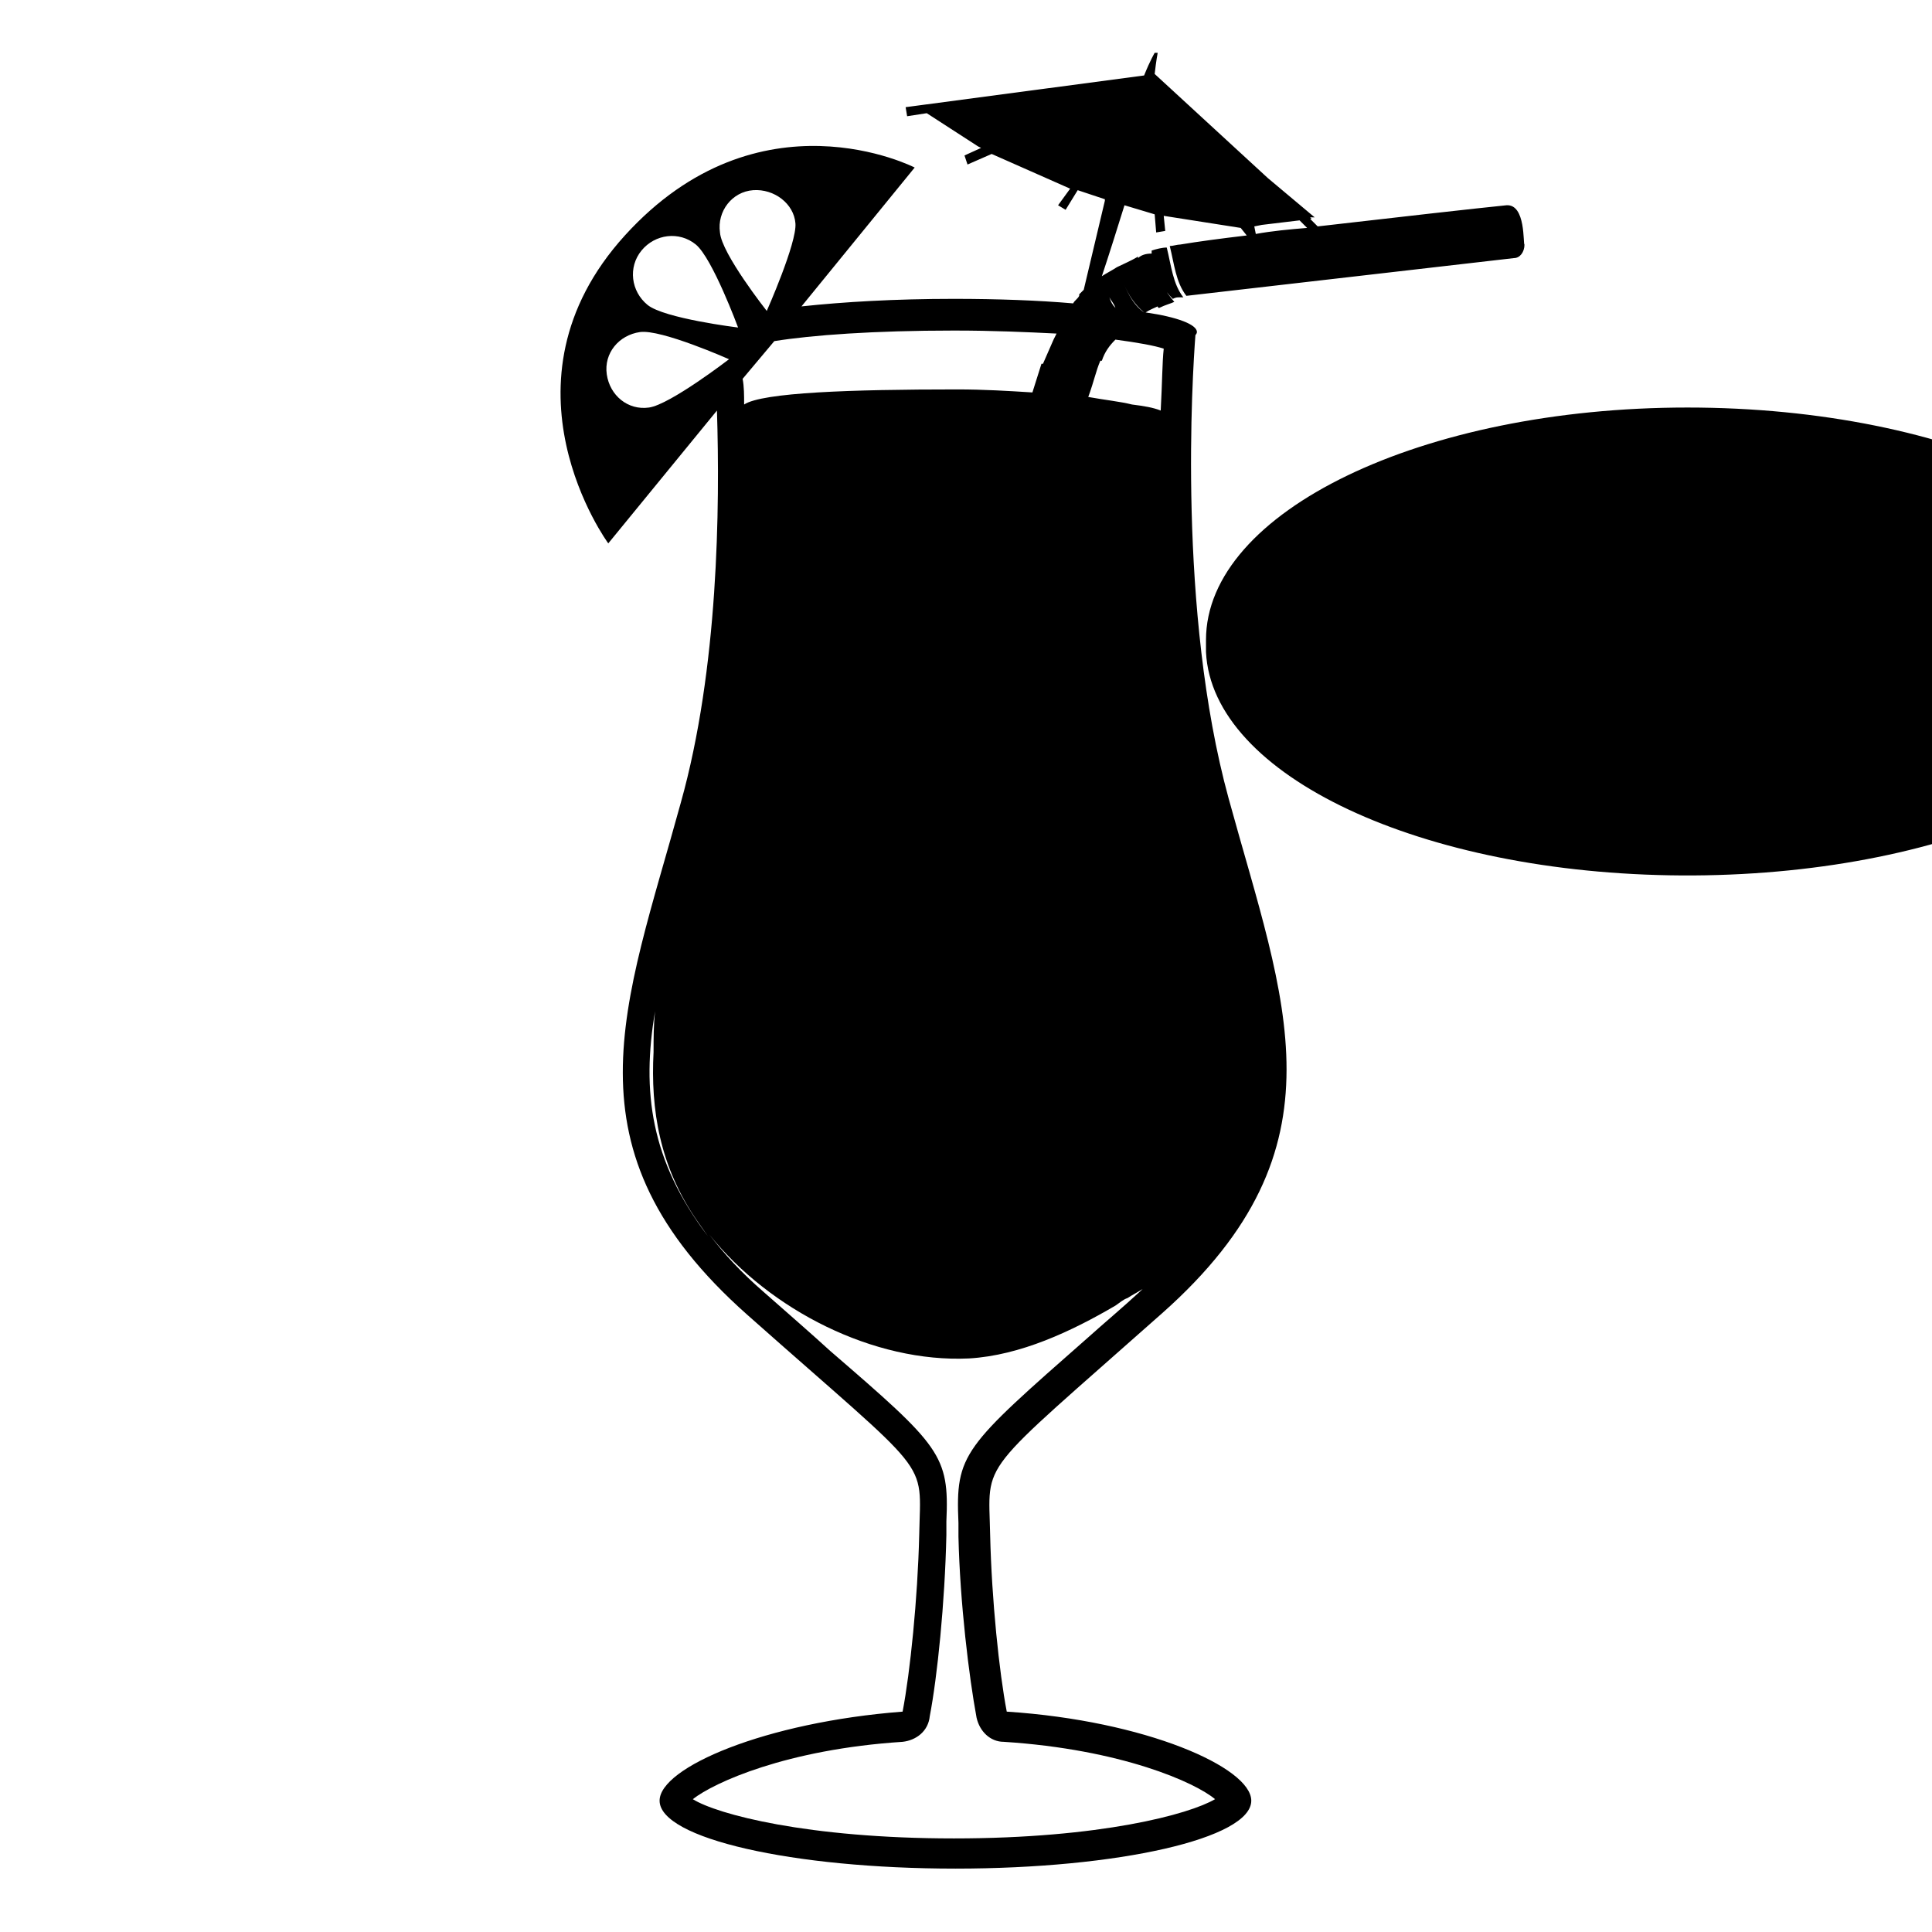
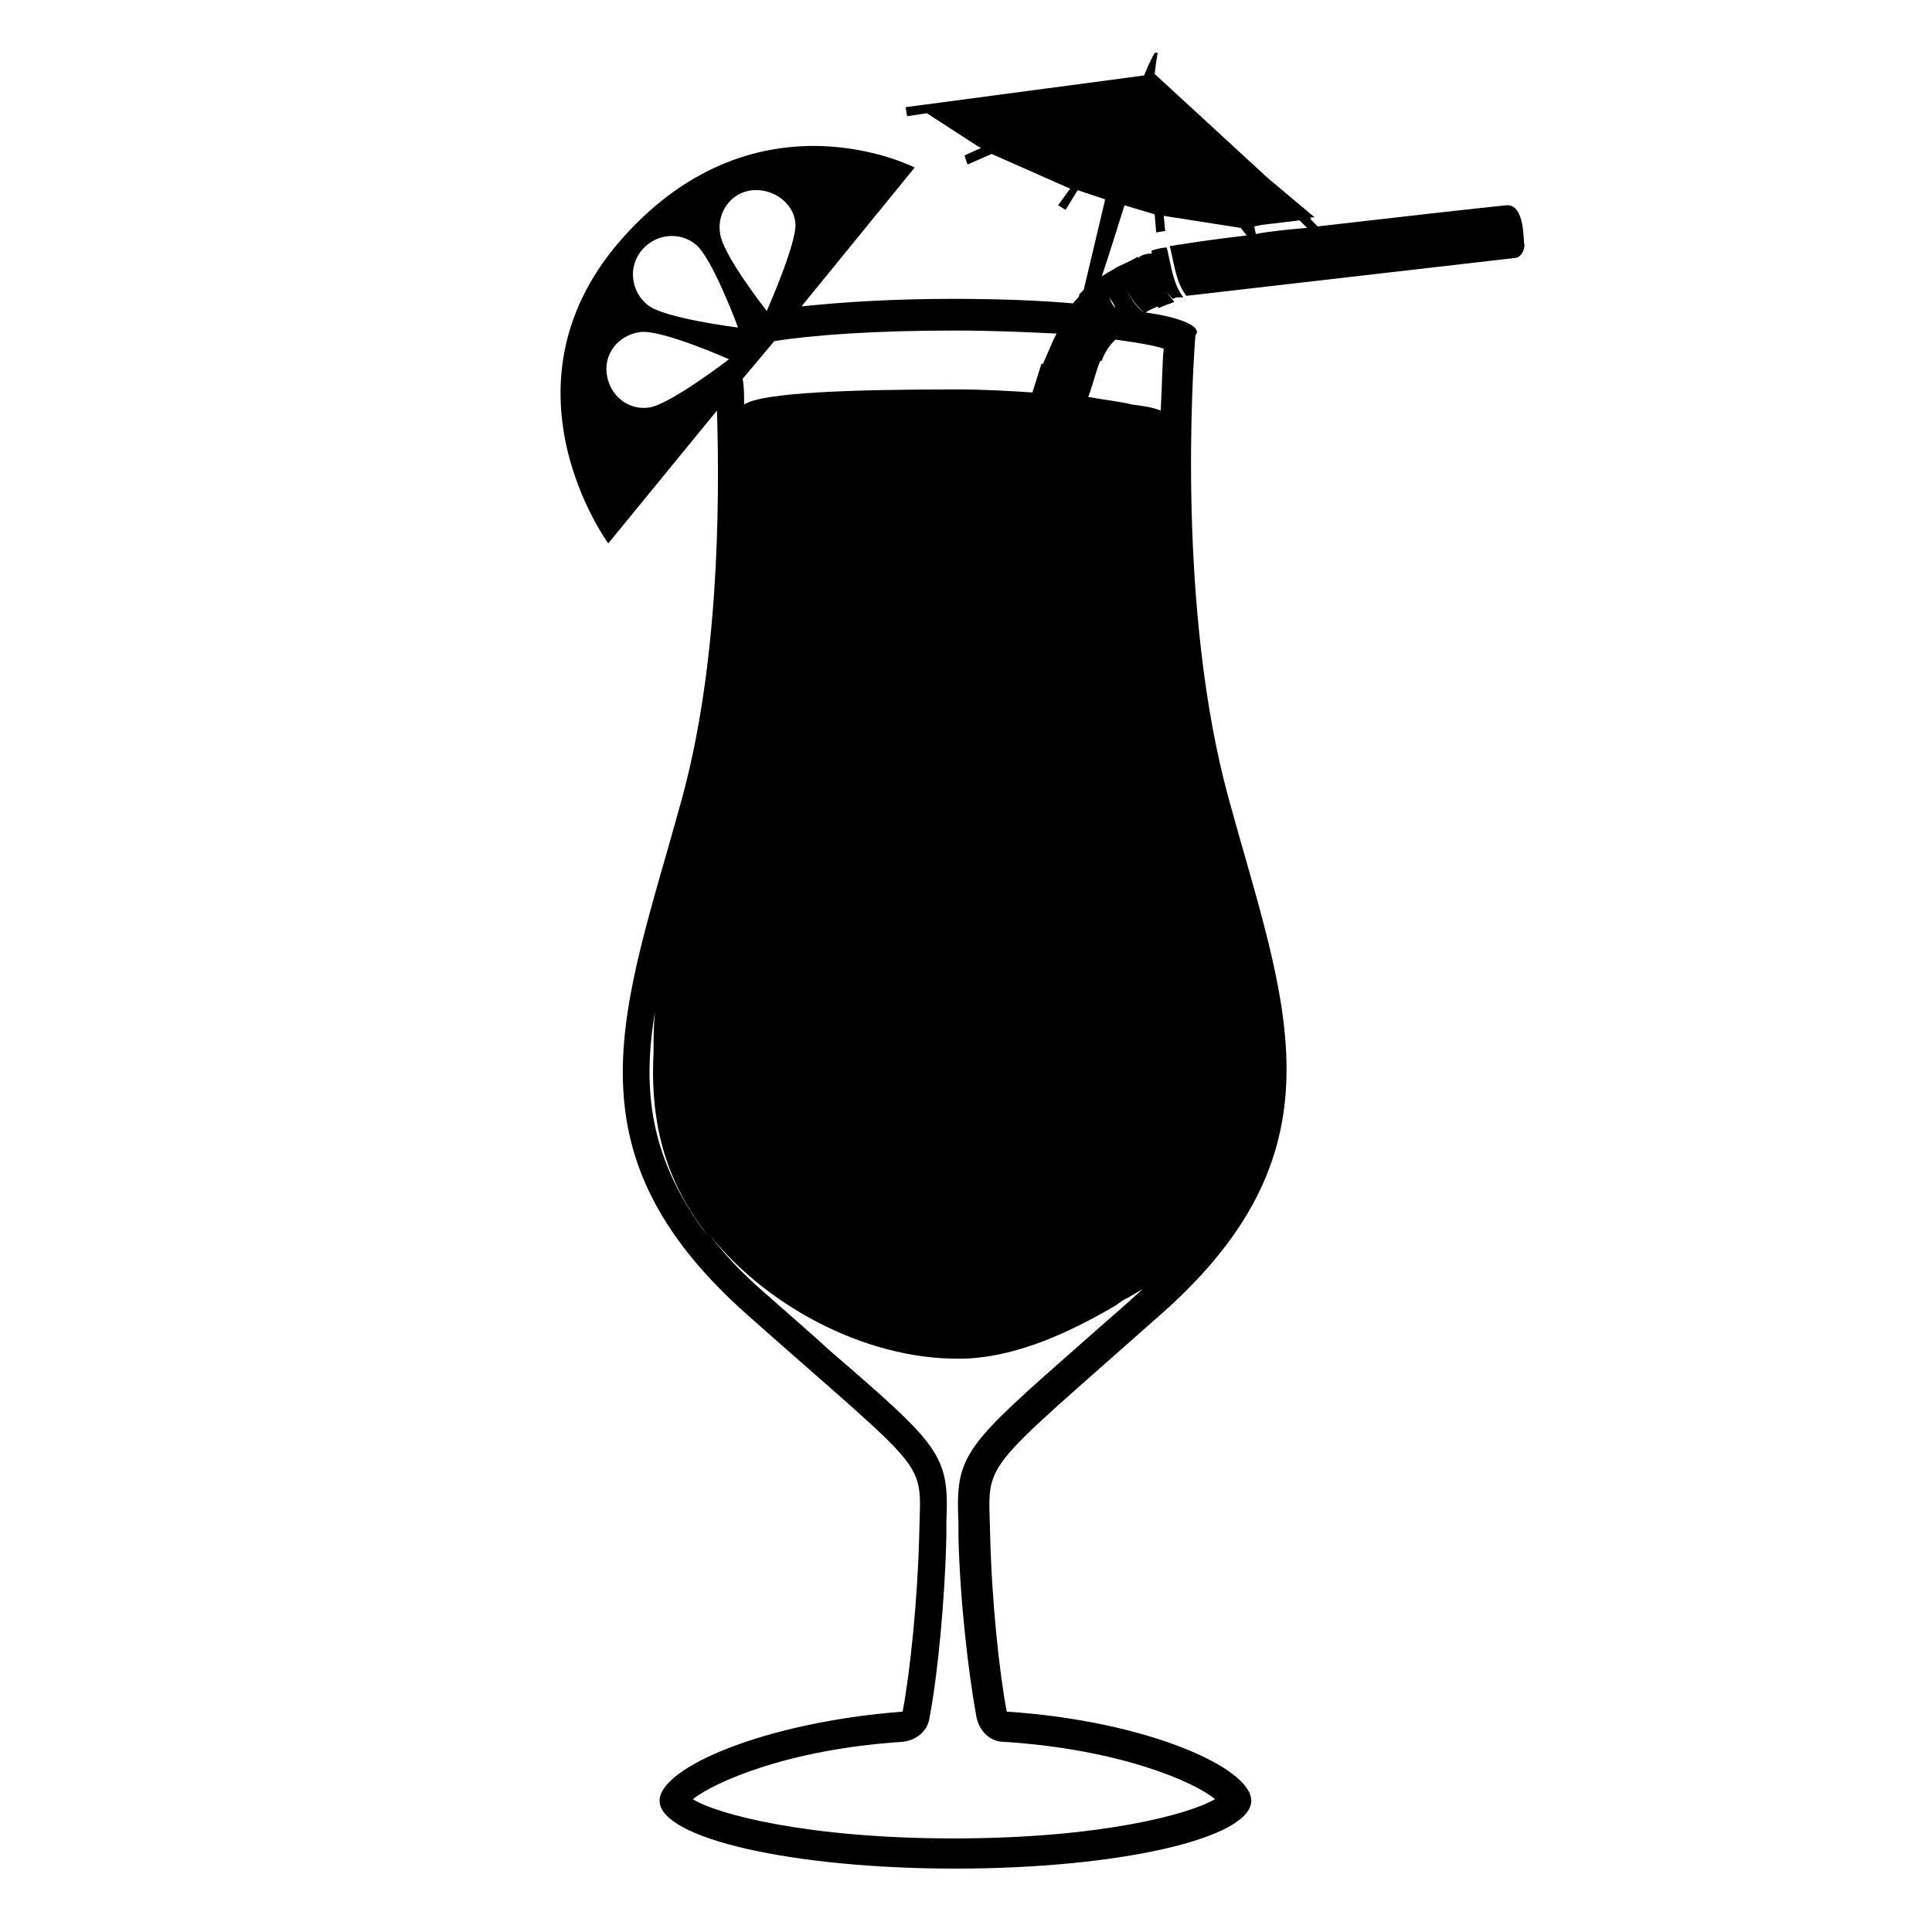
<svg xmlns="http://www.w3.org/2000/svg" width="128" height="128">
-   <path d="M111.8,27c-17.6,0-31.9,6.9-31.9,15.4c0,0.2,0,0.5,0,0.8c0.4,8.2,14.3,14.7,31.5,14.8h0.3h0.5 c17.3-0.1,31.5-6.7,31.7-15.1c0-0.2,0-0.4,0-0.5C143.8,33.8,129.4,27,111.8,27z" />
-   <path d="M99.8,13.6c-2,0.2-7.3,0.8-12.5,1.4l-0.5-0.5h0.1l-0.1-0.1h0.3L84,11.8l-7.5-6.9c0.1-0.9,0.2-1.4,0.2-1.4h-0.1h-0.1 c0,0-0.3,0.5-0.7,1.5L60,7.1l0.1,0.6l1.3-0.2l3.4,2.2L65,9.8l-1.1,0.5l0.2,0.6l1.6-0.7l5.2,2.3l-0.8,1.1l0.5,0.3l0.8-1.3l1.8,0.6 v0.1c-0.5,2.1-1,4.2-1.4,5.9c-0.1,0.1-0.2,0.2-0.3,0.3c0,0,0,0,0,0.1c-0.1,0.2-0.3,0.3-0.4,0.5c-2.3-0.2-5-0.3-7.9-0.3 c-3.9,0-7.3,0.2-10.1,0.5l7.5-9.2c0,0-10.3-5.3-19.2,4.5C32.5,25.4,40.3,36,40.3,36l7.2-8.8c0.2,6.4,0.1,17.1-2.4,26 c-3.7,13.5-8,22.9,4.4,33.9c12.4,11,11.5,9.4,11.4,14.6c-0.1,4.2-0.6,9.1-1.1,11.7c-9.1,0.7-16.1,3.7-16.1,5.9 c0,2.5,8.8,4.5,19.6,4.5c10.8,0,19.6-2,19.6-4.5c0-2.2-7-5.3-16.2-5.9c-0.5-2.6-1-7.4-1.1-11.7C65.5,96.6,64.6,98,77,87 s8.1-20.6,4.4-34.1C78,40.5,79,24.8,79.2,22.2c0.1-0.1,0.1-0.2,0.1-0.2c0-0.5-1.3-1-3.4-1.3c0.3-0.2,0.6-0.3,0.8-0.4 c0,0,0,0.1,0.1,0.1c0.4-0.2,0.8-0.3,1-0.4c-0.6-0.7-1-1.4-1.3-2.3c0.2,0.8,0.6,1.5,1.2,2.1c0.2-0.1,0.3-0.1,0.4-0.1 c0.1,0,0.1,0,0.1,0h0.2c-0.7-0.9-0.8-2.1-1.1-3.3c-0.3,0-0.7,0.1-1,0.2c0,0.1,0,0.1,0,0.2c-0.4,0-0.7,0.1-0.9,0.3V17 c-0.5,0.3-1,0.5-1.4,0.7c-0.3,0.2-0.7,0.4-1,0.6c0.5-1.5,1-3.1,1.5-4.7l2,0.6l0.1,1.2l0.6-0.1l-0.1-1l5.1,0.8l0.4,0.5 c-1.7,0.2-3.2,0.4-4.4,0.6c-0.2,0-0.5,0.1-0.7,0.1c0.3,1.2,0.4,2.4,1.1,3.3l21.7-2.5c0.4,0,0.7-0.4,0.7-0.9 C100.9,16.2,101.1,13.5,99.8,13.6z M63.2,21.9c2.6,0,4.8,0.1,6.8,0.2c-0.1,0.2-0.2,0.4-0.2,0.4l-0.7,1.6c0,0-0.1,0-0.1,0L68.4,26 c-1.6-0.1-3.2-0.2-5-0.2c-7,0-12.9,0.2-14.1,1c0-0.6,0-1.2-0.1-1.7l2.1-2.5C53.8,22.2,57.9,21.9,63.2,21.9z M49.9,12.6 c1.4-0.1,2.7,0.9,2.8,2.2c0.1,1.3-1.9,5.8-1.9,5.8s-3-3.8-3.1-5.2C47.5,14,48.5,12.7,49.9,12.6z M42.5,16.6c0.9-1.1,2.5-1.3,3.6-0.4 c1.1,0.9,2.8,5.5,2.8,5.5s-4.9-0.6-6-1.5C41.8,19.3,41.6,17.7,42.5,16.6z M43,27c-1.4,0.2-2.6-0.8-2.8-2.2C40,23.4,41,22.2,42.4,22 c1.4-0.2,5.9,1.8,5.9,1.8S44.4,26.8,43,27z M43.4,67c-0.1,0.9-0.1,1.8-0.1,2.7c-0.2,3.8,0.4,7.6,2.9,11.2c0.2,0.3,0.5,0.7,0.7,1 C43.1,76.9,42.5,72.3,43.4,67z M72.1,88.6c-8.3,7.3-8.8,7.7-8.6,12.3c0,0.3,0,0.6,0,0.9c0.1,4.4,0.7,9.3,1.2,12 c0.2,0.9,0.9,1.6,1.8,1.6c7.8,0.5,12.7,2.7,14,3.8c-1.7,1-7.6,2.6-17.3,2.6s-15.7-1.6-17.3-2.6c1.4-1.1,6.2-3.3,13.9-3.8 c0.9-0.1,1.7-0.7,1.8-1.7c0.5-2.6,1-7.5,1.1-12c0-0.3,0-0.6,0-0.9c0.2-4.4-0.4-5-7.7-11.3c-1.2-1.1-2.7-2.4-4.4-3.9 c-1.5-1.3-2.6-2.5-3.6-3.8c4,5,10.9,8.5,17.2,8.2c3.4-0.2,6.8-1.8,9.7-3.5c0.3-0.2,0.5-0.4,0.8-0.5c0.3-0.2,0.7-0.4,1-0.6 c0,0,0.1-0.1,0.1-0.1c-0.1,0.1-0.1,0.1-0.2,0.2C74.3,86.7,73.1,87.7,72.1,88.6z M75.8,20.7L75.8,20.7c-0.6-0.4-1-1.1-1.3-1.8 C74.8,19.6,75.2,20.2,75.8,20.7z M77.1,23.1C77,24,77,25.4,76.9,27.2c-0.5-0.2-1.1-0.3-1.9-0.4c-0.8-0.2-1.8-0.3-2.9-0.5 c0.4-1.1,0.5-1.7,0.8-2.4c0,0,0.1,0,0.1,0c0.2-0.6,0.5-1,0.9-1.4C75.4,22.7,76.5,22.9,77.1,23.1z M73.5,19.7 c0.1,0.2,0.3,0.4,0.4,0.7C73.7,20.2,73.6,20,73.5,19.7z M83.2,15.5L83.1,15l0.5-0.1l2.5-0.3l0.5,0.5C85.4,15.2,84.3,15.3,83.2,15.5z " />
+   <path d="M99.8,13.6c-2,0.2-7.3,0.8-12.5,1.4l-0.5-0.5h0.1l-0.1-0.1h0.3L84,11.8l-7.5-6.9c0.1-0.9,0.2-1.4,0.2-1.4h-0.1h-0.1 c0,0-0.3,0.5-0.7,1.5L60,7.1l0.1,0.6l1.3-0.2l3.4,2.2L65,9.8l-1.1,0.5l0.2,0.6l1.6-0.7l5.2,2.3l-0.8,1.1l0.5,0.3l0.8-1.3l1.8,0.6 v0.1c-0.5,2.1-1,4.2-1.4,5.9c-0.1,0.1-0.2,0.2-0.3,0.3c0,0,0,0,0,0.1c-0.1,0.2-0.3,0.3-0.4,0.5c-2.3-0.2-5-0.3-7.9-0.3 c-3.9,0-7.3,0.2-10.1,0.5l7.5-9.2c0,0-10.3-5.3-19.2,4.5C32.5,25.4,40.3,36,40.3,36l7.2-8.8c0.2,6.4,0.1,17.1-2.4,26 c-3.7,13.5-8,22.9,4.4,33.9s11.5,9.4,11.4,14.6c-0.1,4.2-0.6,9.1-1.1,11.7c-9.1,0.7-16.1,3.7-16.1,5.9c0,2.5,8.8,4.5,19.6,4.5 s19.6-2,19.6-4.5c0-2.2-7-5.3-16.2-5.9c-0.5-2.6-1-7.4-1.1-11.7C65.5,96.6,64.6,98,77,87s8.1-20.6,4.4-34.1 C78,40.5,79,24.8,79.2,22.2c0.1-0.1,0.1-0.2,0.1-0.2c0-0.5-1.3-1-3.4-1.3c0.3-0.2,0.6-0.3,0.8-0.4c0,0,0,0.1,0.1,0.1 c0.4-0.2,0.8-0.3,1-0.4c-0.6-0.7-1-1.4-1.3-2.3c0.2,0.8,0.6,1.5,1.2,2.1c0.2-0.1,0.3-0.1,0.4-0.1s0.1,0,0.1,0h0.2 c-0.7-0.9-0.8-2.1-1.1-3.3c-0.3,0-0.7,0.1-1,0.2c0,0.1,0,0.1,0,0.2c-0.4,0-0.7,0.1-0.9,0.3V17c-0.5,0.3-1,0.5-1.4,0.7 c-0.3,0.2-0.7,0.4-1,0.6c0.5-1.5,1-3.1,1.5-4.7l2,0.6l0.1,1.2l0.6-0.1l-0.1-1l5.1,0.8l0.4,0.5c-1.7,0.2-3.2,0.4-4.4,0.6 c-0.2,0-0.5,0.1-0.7,0.1c0.3,1.2,0.4,2.4,1.1,3.3l21.7-2.5c0.4,0,0.7-0.4,0.7-0.9C100.9,16.2,101.1,13.5,99.8,13.6z M63.2,21.9 c2.6,0,4.8,0.1,6.8,0.2c-0.1,0.2-0.2,0.4-0.2,0.4l-0.7,1.6H69L68.4,26c-1.6-0.1-3.2-0.2-5-0.2c-7,0-12.9,0.2-14.1,1 c0-0.6,0-1.2-0.1-1.7l2.1-2.5C53.8,22.2,57.9,21.9,63.2,21.9z M49.9,12.6c1.4-0.1,2.7,0.9,2.8,2.2s-1.9,5.8-1.9,5.8s-3-3.8-3.1-5.2 C47.5,14,48.5,12.7,49.9,12.6z M42.5,16.6c0.9-1.1,2.5-1.3,3.6-0.4c1.1,0.9,2.8,5.5,2.8,5.5s-4.9-0.6-6-1.5 C41.8,19.3,41.6,17.7,42.5,16.6z M43,27c-1.4,0.2-2.6-0.8-2.8-2.2C40,23.4,41,22.2,42.4,22s5.9,1.8,5.9,1.8S44.4,26.8,43,27z M43.4,67c-0.1,0.9-0.1,1.8-0.1,2.7c-0.2,3.8,0.4,7.6,2.9,11.2c0.2,0.3,0.5,0.7,0.7,1C43.1,76.9,42.5,72.3,43.4,67z M72.1,88.6 c-8.3,7.3-8.8,7.7-8.6,12.3c0,0.3,0,0.6,0,0.9c0.1,4.4,0.7,9.3,1.2,12c0.2,0.9,0.9,1.6,1.8,1.6c7.8,0.5,12.7,2.7,14,3.8 c-1.7,1-7.6,2.6-17.3,2.6s-15.7-1.6-17.3-2.6c1.4-1.1,6.2-3.3,13.9-3.8c0.9-0.1,1.7-0.7,1.8-1.7c0.5-2.6,1-7.5,1.1-12 c0-0.3,0-0.6,0-0.9c0.2-4.4-0.4-5-7.7-11.3c-1.2-1.1-2.7-2.4-4.4-3.9c-1.5-1.3-2.6-2.5-3.6-3.8c4,5,10.9,8.5,17.2,8.2 c3.4-0.2,6.8-1.8,9.7-3.5c0.3-0.2,0.5-0.4,0.8-0.5c0.3-0.2,0.7-0.4,1-0.6l0.1-0.1c-0.1,0.1-0.1,0.1-0.2,0.2 C74.3,86.7,73.1,87.7,72.1,88.6z M75.8,20.7L75.8,20.7c-0.6-0.4-1-1.1-1.3-1.8C74.8,19.6,75.2,20.2,75.8,20.7z M77.1,23.1 C77,24,77,25.4,76.9,27.2c-0.5-0.2-1.1-0.3-1.9-0.4c-0.8-0.2-1.8-0.3-2.9-0.5c0.4-1.1,0.5-1.7,0.8-2.4H73c0.2-0.6,0.5-1,0.9-1.4 C75.4,22.7,76.5,22.9,77.1,23.1z M73.5,19.7c0.1,0.2,0.3,0.4,0.4,0.7C73.7,20.2,73.6,20,73.5,19.7z M83.2,15.5L83.1,15l0.5-0.1 l2.5-0.3l0.5,0.5C85.4,15.2,84.3,15.3,83.2,15.5z" />
</svg>
